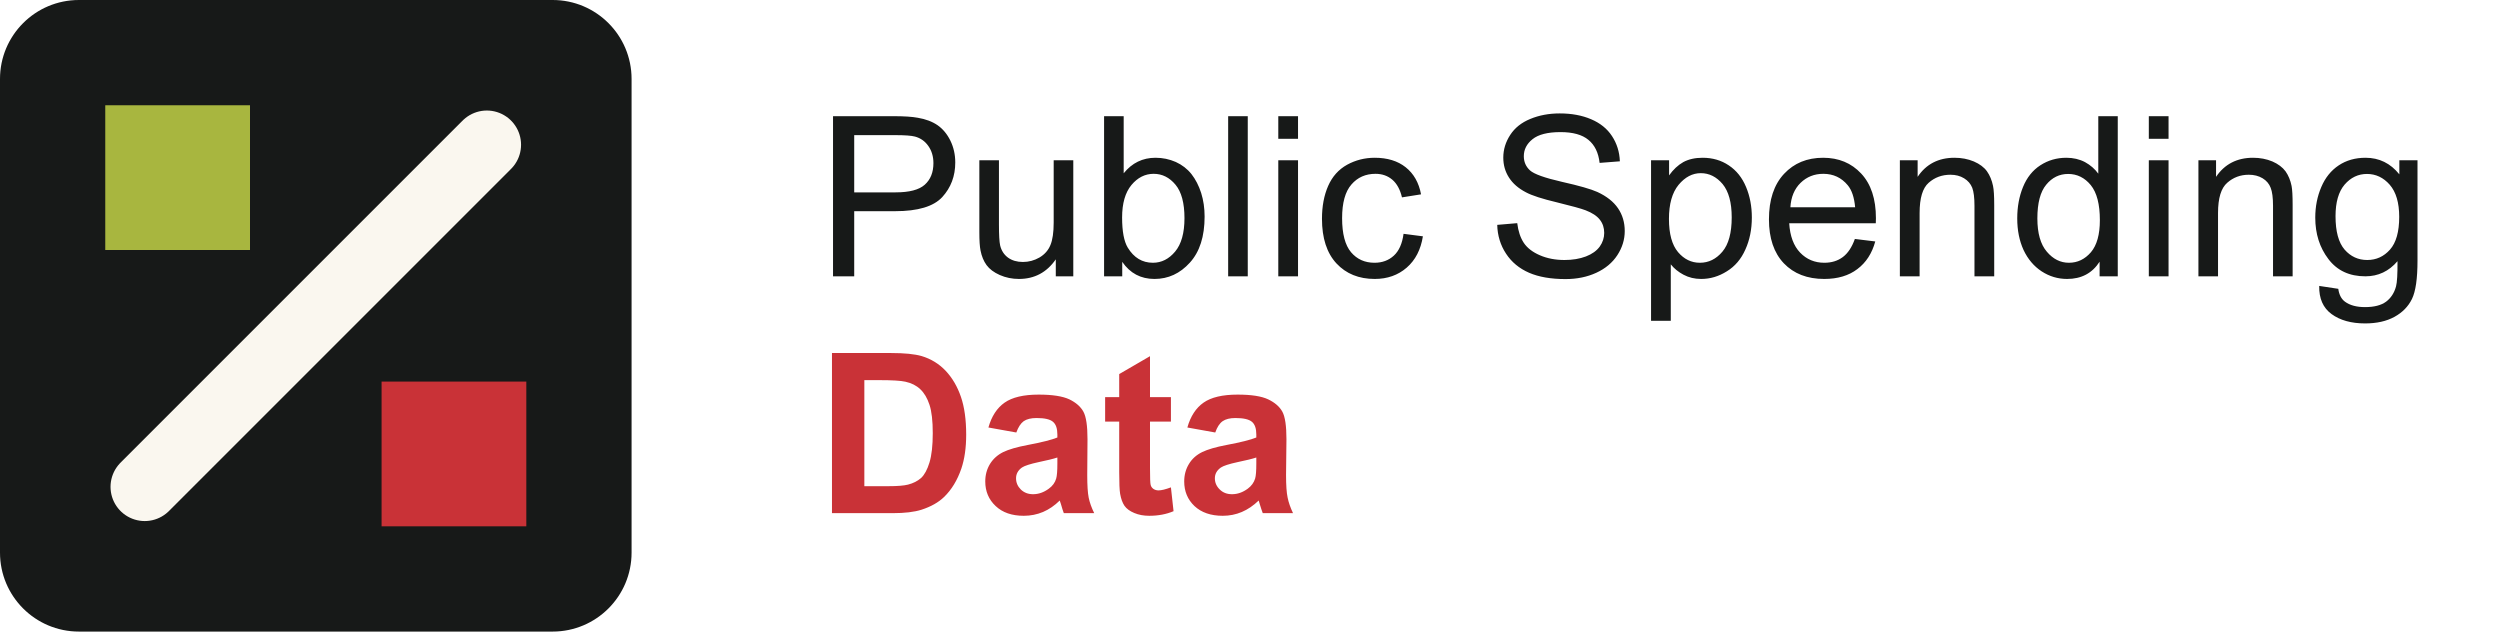
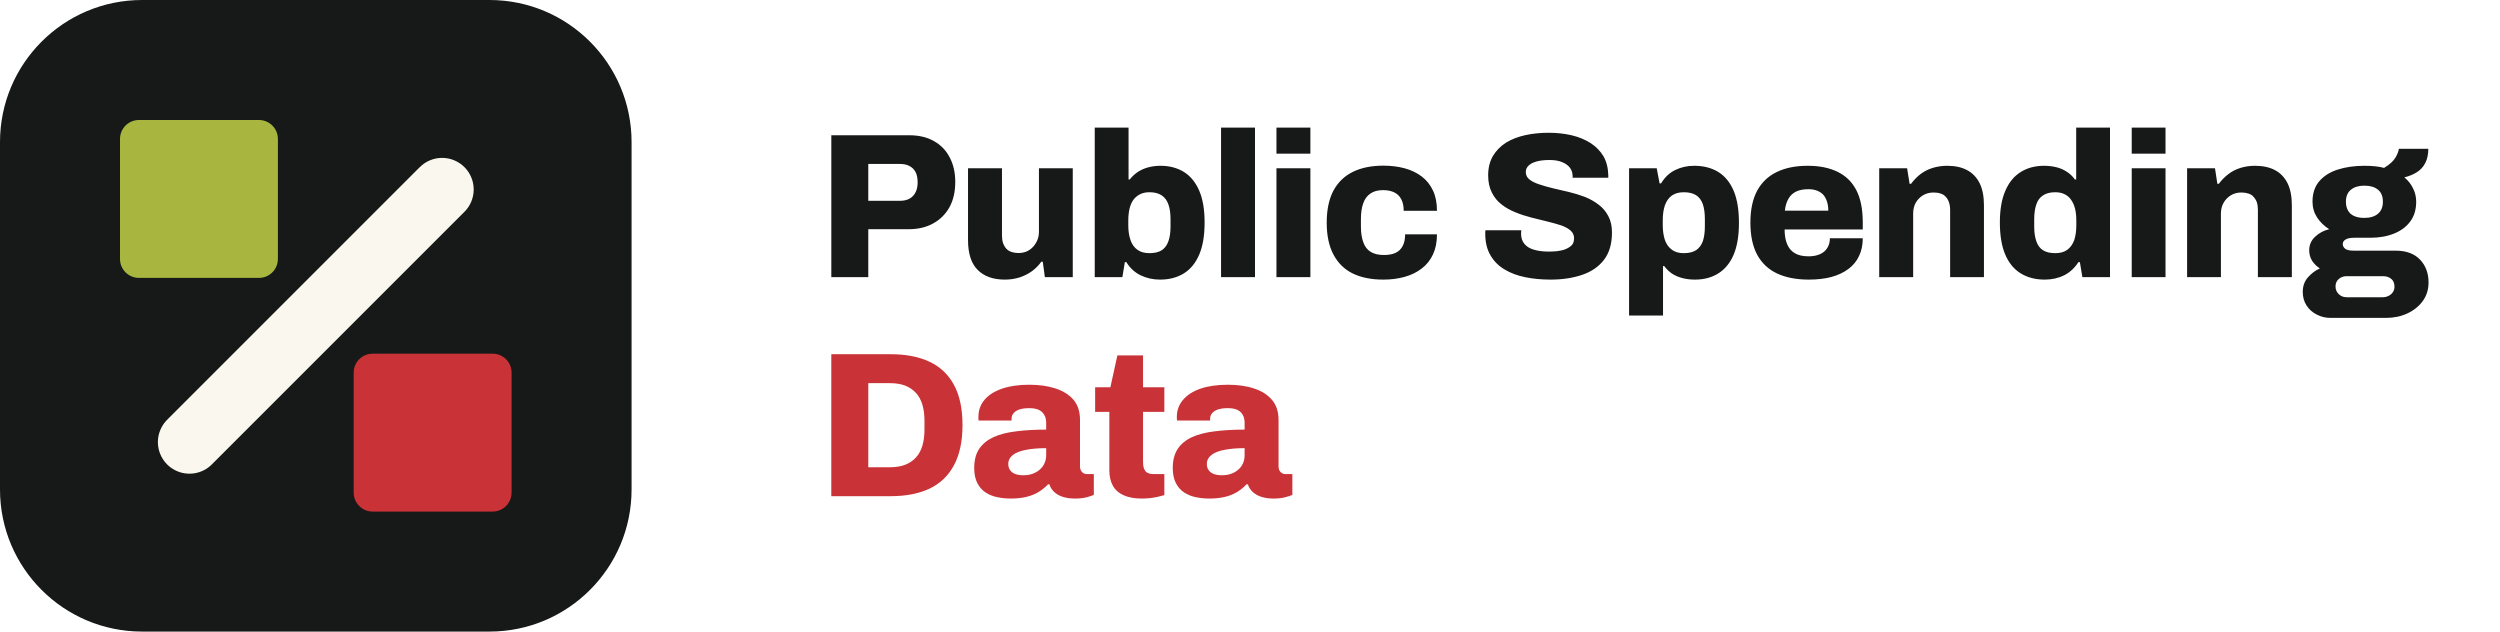
<svg xmlns="http://www.w3.org/2000/svg" width="190" height="48" viewBox="0 0 190 48" fill="none">
-   <rect width="48" height="48" rx="6" fill="#171918" />
-   <rect x="8" y="8" width="11" height="11" fill="#A8B63F" />
-   <rect x="29" y="29" width="11" height="11" fill="#C93237" />
-   <path d="M11 37L37 11" stroke="#FAF7EF" stroke-width="5.2" stroke-linecap="round" />
-   <path fill="#171918" d="M63.31 21V8.83H67.9Q69.11 8.83 69.75 8.95Q70.65 9.1 71.26 9.52Q71.86 9.94 72.23 10.69Q72.6 11.45 72.6 12.35Q72.6 13.9 71.61 14.98Q70.62 16.05 68.04 16.05H64.92V21ZM64.92 14.62H68.07Q69.63 14.62 70.28 14.04Q70.94 13.45 70.94 12.4Q70.94 11.64 70.55 11.09Q70.17 10.55 69.54 10.38Q69.13 10.27 68.03 10.27H64.92ZM80.24 21V19.71Q79.21 21.2 77.44 21.2Q76.66 21.2 75.98 20.9Q75.31 20.6 74.98 20.15Q74.65 19.7 74.52 19.04Q74.43 18.6 74.43 17.65V12.18H75.92V17.07Q75.92 18.24 76.01 18.65Q76.15 19.24 76.61 19.58Q77.07 19.91 77.74 19.91Q78.41 19.91 79 19.57Q79.59 19.22 79.83 18.63Q80.08 18.04 80.08 16.91V12.18H81.57V21ZM85.29 21H83.91V8.83H85.4V13.17Q86.35 11.99 87.82 11.99Q88.63 11.99 89.36 12.31Q90.08 12.64 90.55 13.23Q91.02 13.83 91.29 14.67Q91.55 15.5 91.55 16.46Q91.55 18.73 90.43 19.96Q89.31 21.2 87.74 21.2Q86.18 21.2 85.29 19.9ZM85.28 16.53Q85.28 18.11 85.71 18.82Q86.41 19.97 87.62 19.97Q88.6 19.97 89.31 19.12Q90.02 18.27 90.02 16.58Q90.02 14.86 89.34 14.04Q88.65 13.21 87.68 13.21Q86.7 13.21 85.99 14.06Q85.28 14.92 85.28 16.53ZM93.34 21V8.83H94.83V21ZM97.15 10.55V8.83H98.65V10.55ZM97.15 21V12.18H98.65V21ZM106.67 17.77 108.14 17.96Q107.9 19.48 106.91 20.34Q105.92 21.2 104.48 21.2Q102.67 21.2 101.57 20.02Q100.47 18.83 100.47 16.63Q100.47 15.2 100.94 14.13Q101.41 13.06 102.38 12.52Q103.35 11.99 104.48 11.99Q105.92 11.99 106.83 12.71Q107.75 13.44 108 14.77L106.55 15Q106.34 14.11 105.82 13.66Q105.29 13.21 104.54 13.21Q103.41 13.21 102.71 14.02Q102 14.83 102 16.58Q102 18.36 102.68 19.17Q103.36 19.97 104.46 19.97Q105.34 19.97 105.93 19.43Q106.52 18.89 106.67 17.77ZM113.79 17.09 115.31 16.96Q115.42 17.87 115.81 18.46Q116.2 19.04 117.03 19.4Q117.86 19.76 118.9 19.76Q119.82 19.76 120.53 19.49Q121.23 19.22 121.58 18.74Q121.92 18.26 121.92 17.7Q121.92 17.12 121.59 16.7Q121.26 16.27 120.5 15.98Q120.01 15.79 118.33 15.38Q116.65 14.98 115.98 14.62Q115.11 14.17 114.68 13.49Q114.25 12.82 114.25 11.98Q114.25 11.06 114.78 10.25Q115.3 9.45 116.3 9.04Q117.31 8.62 118.54 8.62Q119.89 8.62 120.92 9.06Q121.96 9.5 122.51 10.34Q123.07 11.19 123.11 12.26L121.57 12.38Q121.44 11.22 120.72 10.63Q120.01 10.04 118.6 10.04Q117.14 10.04 116.47 10.58Q115.81 11.11 115.81 11.87Q115.81 12.52 116.28 12.95Q116.74 13.37 118.71 13.82Q120.67 14.26 121.4 14.59Q122.46 15.08 122.97 15.83Q123.48 16.58 123.48 17.56Q123.48 18.53 122.92 19.39Q122.36 20.25 121.32 20.73Q120.28 21.21 118.98 21.21Q117.32 21.21 116.21 20.73Q115.09 20.24 114.46 19.28Q113.82 18.31 113.79 17.09ZM125.48 24.38V12.18H126.85V13.33Q127.33 12.66 127.93 12.32Q128.54 11.99 129.4 11.99Q130.53 11.99 131.39 12.57Q132.26 13.15 132.7 14.21Q133.14 15.26 133.14 16.53Q133.14 17.88 132.65 18.96Q132.17 20.05 131.24 20.62Q130.32 21.2 129.29 21.2Q128.55 21.2 127.95 20.88Q127.36 20.57 126.98 20.09V24.38ZM126.84 16.64Q126.84 18.34 127.53 19.16Q128.22 19.97 129.19 19.97Q130.19 19.97 130.9 19.13Q131.61 18.29 131.61 16.52Q131.61 14.83 130.92 13.99Q130.22 13.16 129.26 13.16Q128.31 13.16 127.57 14.05Q126.84 14.94 126.84 16.64ZM140.97 18.16 142.52 18.35Q142.15 19.71 141.16 20.45Q140.18 21.2 138.64 21.2Q136.71 21.2 135.57 20.01Q134.44 18.82 134.44 16.67Q134.44 14.44 135.59 13.21Q136.73 11.99 138.56 11.99Q140.33 11.99 141.45 13.19Q142.57 14.39 142.57 16.58Q142.57 16.71 142.56 16.97H135.98Q136.07 18.43 136.81 19.2Q137.55 19.97 138.65 19.97Q139.47 19.97 140.05 19.54Q140.63 19.11 140.97 18.16ZM136.07 15.75H140.99Q140.89 14.63 140.43 14.08Q139.71 13.21 138.57 13.21Q137.55 13.21 136.84 13.9Q136.14 14.59 136.07 15.75ZM144.39 21V12.18H145.74V13.44Q146.71 11.99 148.54 11.99Q149.34 11.99 150.01 12.27Q150.68 12.56 151.01 13.02Q151.34 13.49 151.47 14.13Q151.56 14.54 151.56 15.58V21H150.06V15.64Q150.06 14.72 149.89 14.27Q149.71 13.82 149.27 13.55Q148.83 13.28 148.23 13.28Q147.27 13.28 146.58 13.89Q145.89 14.49 145.89 16.19V21ZM159.57 21V19.89Q158.73 21.2 157.1 21.2Q156.05 21.2 155.16 20.62Q154.28 20.04 153.79 19Q153.31 17.95 153.31 16.6Q153.31 15.28 153.75 14.21Q154.19 13.13 155.07 12.56Q155.95 11.99 157.04 11.99Q157.83 11.99 158.46 12.32Q159.08 12.66 159.47 13.2V8.83H160.95V21ZM154.84 16.6Q154.84 18.29 155.56 19.13Q156.27 19.97 157.24 19.97Q158.22 19.97 158.91 19.17Q159.59 18.37 159.59 16.73Q159.59 14.92 158.9 14.07Q158.2 13.22 157.18 13.22Q156.18 13.22 155.51 14.04Q154.84 14.85 154.84 16.6ZM163.31 10.55V8.83H164.81V10.55ZM163.31 21V12.18H164.81V21ZM167.08 21V12.18H168.42V13.44Q169.4 11.99 171.23 11.99Q172.03 11.99 172.7 12.27Q173.36 12.56 173.7 13.02Q174.03 13.49 174.16 14.13Q174.24 14.54 174.24 15.58V21H172.75V15.64Q172.75 14.72 172.57 14.27Q172.4 13.82 171.96 13.55Q171.51 13.28 170.91 13.28Q169.96 13.28 169.27 13.89Q168.57 14.49 168.57 16.19V21ZM176.26 21.73 177.71 21.95Q177.8 22.62 178.22 22.93Q178.78 23.34 179.74 23.34Q180.78 23.34 181.34 22.93Q181.9 22.51 182.1 21.76Q182.22 21.31 182.21 19.85Q181.23 21 179.77 21Q177.95 21 176.96 19.69Q175.96 18.38 175.96 16.54Q175.96 15.28 176.42 14.21Q176.87 13.15 177.74 12.57Q178.61 11.99 179.78 11.99Q181.34 11.99 182.35 13.25V12.18H183.73V19.8Q183.73 21.86 183.31 22.72Q182.89 23.58 181.98 24.08Q181.07 24.58 179.75 24.58Q178.17 24.58 177.2 23.87Q176.23 23.16 176.26 21.73ZM177.5 16.43Q177.5 18.17 178.19 18.97Q178.88 19.76 179.91 19.76Q180.94 19.76 181.64 18.97Q182.34 18.18 182.34 16.48Q182.34 14.87 181.62 14.04Q180.9 13.22 179.89 13.22Q178.89 13.22 178.19 14.03Q177.5 14.84 177.5 16.43Z" />
-   <path fill="#C93237" d="M63.23 26.83H67.72Q69.24 26.83 70.04 27.06Q71.11 27.38 71.87 28.18Q72.63 28.99 73.03 30.16Q73.43 31.32 73.43 33.03Q73.43 34.53 73.06 35.62Q72.6 36.95 71.75 37.77Q71.11 38.39 70.03 38.74Q69.21 39 67.85 39H63.23ZM65.69 28.89V36.95H67.52Q68.55 36.95 69.01 36.83Q69.6 36.68 70 36.33Q70.39 35.97 70.64 35.15Q70.89 34.33 70.89 32.92Q70.89 31.51 70.64 30.76Q70.39 30 69.94 29.58Q69.5 29.16 68.81 29.01Q68.29 28.89 66.79 28.89ZM77.24 32.87 75.12 32.49Q75.48 31.21 76.35 30.6Q77.22 29.99 78.94 29.99Q80.5 29.99 81.27 30.35Q82.03 30.72 82.34 31.29Q82.65 31.86 82.65 33.38L82.63 36.1Q82.63 37.27 82.74 37.82Q82.85 38.37 83.16 39H80.85Q80.76 38.77 80.63 38.31Q80.57 38.1 80.54 38.04Q79.95 38.62 79.27 38.91Q78.58 39.2 77.81 39.2Q76.45 39.2 75.67 38.46Q74.88 37.72 74.88 36.59Q74.88 35.85 75.24 35.26Q75.6 34.68 76.24 34.36Q76.88 34.05 78.1 33.82Q79.73 33.51 80.36 33.25V33.02Q80.36 32.34 80.03 32.06Q79.7 31.77 78.78 31.77Q78.15 31.77 77.8 32.01Q77.46 32.26 77.24 32.87ZM80.36 34.77Q79.91 34.92 78.94 35.12Q77.97 35.33 77.67 35.53Q77.22 35.85 77.22 36.35Q77.22 36.84 77.58 37.2Q77.95 37.56 78.51 37.56Q79.14 37.56 79.71 37.14Q80.14 36.83 80.27 36.37Q80.36 36.07 80.36 35.23ZM88.99 30.18V32.04H87.4V35.6Q87.4 36.68 87.45 36.85Q87.49 37.03 87.65 37.15Q87.82 37.27 88.05 37.27Q88.37 37.27 88.99 37.04L89.19 38.85Q88.37 39.2 87.34 39.2Q86.71 39.2 86.21 38.99Q85.7 38.78 85.46 38.44Q85.23 38.1 85.13 37.53Q85.06 37.12 85.06 35.89V32.04H83.99V30.18H85.06V28.43L87.4 27.07V30.18ZM92.36 32.87 90.24 32.49Q90.6 31.21 91.47 30.6Q92.34 29.99 94.06 29.99Q95.62 29.99 96.38 30.35Q97.15 30.72 97.46 31.29Q97.77 31.86 97.77 33.38L97.74 36.1Q97.74 37.27 97.86 37.82Q97.97 38.37 98.27 39H95.97Q95.88 38.77 95.74 38.31Q95.68 38.1 95.66 38.04Q95.06 38.62 94.38 38.91Q93.7 39.2 92.93 39.2Q91.57 39.2 90.78 38.46Q90 37.72 90 36.59Q90 35.85 90.36 35.26Q90.71 34.68 91.36 34.36Q92 34.05 93.21 33.82Q94.85 33.51 95.48 33.25V33.02Q95.48 32.34 95.15 32.06Q94.81 31.77 93.89 31.77Q93.27 31.77 92.92 32.01Q92.57 32.26 92.36 32.87ZM95.48 34.77Q95.03 34.92 94.06 35.12Q93.09 35.33 92.79 35.53Q92.33 35.85 92.33 36.35Q92.33 36.84 92.7 37.2Q93.06 37.56 93.63 37.56Q94.26 37.56 94.83 37.14Q95.25 36.83 95.39 36.37Q95.48 36.07 95.48 35.23Z" />
+   <rect width="48" height="48" rx="10.8" fill="#171918" />
+   <rect x="9.12" y="9.12" width="12" height="12" rx="1.44" fill="#A8B63F" />
+   <rect x="26.88" y="26.88" width="12" height="12" rx="1.44" fill="#C93237" />
+   <path d="M14.4 33.6L33.6 14.4" stroke="#FAF7EF" stroke-width="4.8" stroke-linecap="round" />
+   <path fill="#171918" d="M63.18 21.06V10.28H69.11Q70.21 10.28 70.99 10.73Q71.77 11.17 72.18 11.97Q72.6 12.76 72.6 13.83Q72.6 14.93 72.17 15.73Q71.73 16.53 70.94 16.97Q70.15 17.42 69.05 17.42H65.99V21.06ZM65.99 15.26H68.39Q69.05 15.26 69.39 14.89Q69.74 14.52 69.74 13.86Q69.74 13.39 69.59 13.09Q69.44 12.79 69.14 12.63Q68.85 12.46 68.39 12.46H65.99ZM76.37 21.25Q75.03 21.25 74.3 20.51Q73.57 19.78 73.57 18.25V12.79H76.15V17.89Q76.15 18.22 76.23 18.47Q76.32 18.72 76.48 18.9Q76.63 19.07 76.88 19.15Q77.12 19.23 77.4 19.23Q77.86 19.23 78.2 19.02Q78.55 18.8 78.75 18.43Q78.96 18.07 78.96 17.63V12.79H81.53V21.06H79.41L79.25 19.89H79.14Q78.86 20.29 78.43 20.61Q78 20.92 77.47 21.09Q76.95 21.25 76.37 21.25ZM88.16 21.25Q87.36 21.25 86.68 20.92Q86.01 20.59 85.6 19.92H85.49L85.3 21.06H83.2V9.7H85.77V13.64H85.86Q86.12 13.31 86.47 13.07Q86.82 12.84 87.26 12.72Q87.7 12.6 88.2 12.6Q89.22 12.6 89.98 13.07Q90.73 13.54 91.14 14.49Q91.55 15.44 91.55 16.9Q91.55 18.4 91.14 19.35Q90.73 20.31 89.97 20.78Q89.21 21.25 88.16 21.25ZM87.36 19.24Q87.94 19.24 88.29 19.02Q88.64 18.79 88.8 18.33Q88.96 17.88 88.96 17.22V16.67Q88.96 15.99 88.8 15.54Q88.64 15.08 88.29 14.85Q87.94 14.61 87.36 14.61Q86.93 14.61 86.63 14.77Q86.32 14.93 86.12 15.21Q85.93 15.49 85.84 15.88Q85.75 16.28 85.75 16.75V17.12Q85.75 17.77 85.92 18.25Q86.08 18.72 86.44 18.98Q86.79 19.24 87.36 19.24ZM92.8 21.06V9.7H95.38V21.06ZM97.01 11.68V9.7H99.59V11.68ZM97.01 21.06V12.79H99.59V21.06ZM105.13 21.25Q103.76 21.25 102.8 20.78Q101.85 20.31 101.34 19.34Q100.83 18.38 100.83 16.92Q100.83 15.46 101.34 14.49Q101.86 13.53 102.82 13.06Q103.78 12.59 105.13 12.59Q106.01 12.59 106.75 12.79Q107.5 12.99 108.06 13.42Q108.61 13.84 108.91 14.49Q109.21 15.13 109.21 16.02H106.68Q106.68 15.49 106.5 15.15Q106.32 14.8 105.98 14.63Q105.63 14.45 105.11 14.45Q104.52 14.45 104.15 14.71Q103.78 14.96 103.61 15.44Q103.43 15.93 103.43 16.65V17.22Q103.43 17.92 103.61 18.41Q103.78 18.9 104.17 19.14Q104.56 19.38 105.18 19.38Q105.71 19.38 106.06 19.22Q106.42 19.05 106.6 18.7Q106.79 18.35 106.79 17.81H109.21Q109.21 18.68 108.91 19.33Q108.61 19.98 108.06 20.4Q107.51 20.83 106.76 21.04Q106.01 21.25 105.13 21.25ZM117.84 21.25Q116.82 21.25 115.93 21.07Q115.03 20.89 114.35 20.48Q113.67 20.08 113.28 19.41Q112.88 18.74 112.88 17.77Q112.88 17.7 112.88 17.63Q112.88 17.55 112.9 17.5H115.62Q115.62 17.55 115.61 17.62Q115.6 17.69 115.6 17.74Q115.6 18.24 115.86 18.54Q116.12 18.85 116.59 18.98Q117.06 19.12 117.69 19.12Q118.03 19.12 118.33 19.09Q118.63 19.05 118.87 18.98Q119.1 18.9 119.28 18.78Q119.46 18.66 119.55 18.5Q119.63 18.33 119.63 18.11Q119.63 17.75 119.36 17.52Q119.09 17.28 118.62 17.12Q118.16 16.97 117.58 16.83Q117 16.68 116.37 16.53Q115.74 16.37 115.16 16.13Q114.58 15.9 114.12 15.54Q113.65 15.18 113.38 14.63Q113.1 14.09 113.1 13.32Q113.1 12.48 113.46 11.86Q113.83 11.24 114.46 10.84Q115.1 10.45 115.93 10.27Q116.76 10.09 117.7 10.09Q118.63 10.09 119.44 10.28Q120.25 10.47 120.88 10.87Q121.5 11.27 121.86 11.87Q122.21 12.48 122.23 13.32V13.51H119.52V13.4Q119.52 13.04 119.33 12.77Q119.13 12.49 118.74 12.33Q118.35 12.16 117.77 12.16Q117.19 12.16 116.79 12.27Q116.38 12.38 116.17 12.59Q115.96 12.79 115.96 13.07Q115.96 13.42 116.24 13.64Q116.51 13.86 116.98 14.01Q117.45 14.17 118.03 14.31Q118.61 14.44 119.23 14.59Q119.85 14.74 120.44 14.96Q121.02 15.19 121.49 15.55Q121.96 15.9 122.23 16.42Q122.51 16.94 122.51 17.67Q122.51 18.96 121.9 19.75Q121.3 20.53 120.24 20.89Q119.18 21.25 117.84 21.25ZM123.81 23.98V12.79H125.91L126.13 13.94H126.24Q126.67 13.23 127.32 12.92Q127.97 12.6 128.77 12.6Q129.82 12.6 130.59 13.07Q131.35 13.54 131.76 14.5Q132.16 15.46 132.16 16.94Q132.16 18.4 131.76 19.35Q131.35 20.31 130.59 20.78Q129.84 21.25 128.82 21.25Q128.32 21.25 127.88 21.14Q127.44 21.03 127.08 20.8Q126.73 20.56 126.48 20.22H126.39V23.98ZM127.97 19.24Q128.55 19.24 128.91 19.01Q129.26 18.77 129.42 18.32Q129.57 17.86 129.57 17.2V16.65Q129.57 15.99 129.42 15.53Q129.26 15.07 128.91 14.84Q128.55 14.61 127.97 14.61Q127.41 14.61 127.05 14.87Q126.7 15.13 126.53 15.61Q126.37 16.09 126.37 16.73V17.11Q126.37 17.58 126.46 17.97Q126.54 18.36 126.74 18.65Q126.94 18.93 127.24 19.09Q127.55 19.24 127.97 19.24ZM137.47 21.25Q136.06 21.25 135.07 20.79Q134.08 20.33 133.55 19.37Q133.03 18.41 133.03 16.92Q133.03 15.46 133.54 14.5Q134.06 13.54 135.04 13.07Q136.01 12.6 137.38 12.6Q138.73 12.6 139.66 13.06Q140.59 13.51 141.08 14.45Q141.57 15.4 141.57 16.89V17.44H135.63Q135.63 18.1 135.82 18.55Q136.01 19.01 136.4 19.24Q136.79 19.48 137.45 19.48Q137.85 19.48 138.15 19.38Q138.44 19.29 138.65 19.11Q138.85 18.93 138.96 18.68Q139.07 18.43 139.07 18.11H141.57Q141.57 18.87 141.29 19.45Q141.02 20.04 140.48 20.44Q139.95 20.84 139.19 21.05Q138.43 21.25 137.47 21.25ZM135.65 16.01H138.95Q138.95 15.6 138.84 15.29Q138.74 14.99 138.55 14.78Q138.35 14.58 138.07 14.48Q137.8 14.38 137.44 14.38Q136.87 14.38 136.5 14.56Q136.12 14.75 135.92 15.11Q135.71 15.47 135.65 16.01ZM142.82 21.06V12.79H144.94L145.13 13.97H145.24Q145.56 13.54 145.96 13.23Q146.37 12.92 146.89 12.76Q147.41 12.6 147.99 12.6Q148.88 12.6 149.5 12.93Q150.12 13.26 150.45 13.92Q150.78 14.58 150.78 15.6V21.06H148.21V15.96Q148.21 15.62 148.12 15.37Q148.04 15.13 147.88 14.96Q147.72 14.78 147.49 14.71Q147.25 14.63 146.95 14.63Q146.5 14.63 146.15 14.84Q145.81 15.05 145.6 15.4Q145.4 15.76 145.4 16.23V21.06ZM155.4 21.25Q154.35 21.25 153.58 20.78Q152.81 20.31 152.4 19.35Q151.99 18.4 151.99 16.9Q151.99 15.44 152.41 14.49Q152.82 13.54 153.58 13.07Q154.33 12.6 155.35 12.6Q155.84 12.6 156.29 12.71Q156.73 12.82 157.09 13.06Q157.44 13.29 157.69 13.64H157.79V9.7H160.36V21.06H158.26L158.07 19.92H157.96Q157.53 20.59 156.88 20.92Q156.22 21.25 155.4 21.25ZM156.2 19.24Q156.77 19.24 157.12 18.98Q157.47 18.72 157.64 18.25Q157.8 17.77 157.8 17.12V16.75Q157.8 16.28 157.71 15.88Q157.61 15.49 157.42 15.21Q157.24 14.93 156.93 14.77Q156.62 14.61 156.2 14.61Q155.62 14.61 155.27 14.85Q154.91 15.08 154.76 15.54Q154.6 15.99 154.6 16.67V17.22Q154.6 17.88 154.76 18.33Q154.91 18.79 155.27 19.02Q155.62 19.24 156.2 19.24ZM162.01 11.68V9.7H164.58V11.68ZM162.01 21.06V12.79H164.58V21.06ZM166.22 21.06V12.79H168.34L168.52 13.97H168.63Q168.95 13.54 169.36 13.23Q169.76 12.92 170.28 12.76Q170.8 12.6 171.38 12.6Q172.28 12.6 172.9 12.93Q173.52 13.26 173.85 13.92Q174.18 14.58 174.18 15.6V21.06H171.6V15.96Q171.6 15.62 171.52 15.37Q171.43 15.13 171.27 14.96Q171.12 14.78 170.88 14.71Q170.64 14.63 170.35 14.63Q169.89 14.63 169.55 14.84Q169.2 15.05 169 15.4Q168.79 15.76 168.79 16.23V21.06ZM177.11 24.16Q176.56 24.16 176.08 23.91Q175.59 23.67 175.3 23.22Q175.01 22.78 175.01 22.18Q175.01 21.52 175.41 21.07Q175.81 20.62 176.31 20.4Q175.95 20.17 175.72 19.82Q175.5 19.46 175.5 19.02Q175.5 18.41 175.95 17.99Q176.41 17.56 177.02 17.42Q176.45 17.06 176.1 16.53Q175.75 15.99 175.75 15.33Q175.75 14.38 176.26 13.78Q176.77 13.18 177.66 12.89Q178.56 12.6 179.7 12.6Q180.16 12.6 180.53 12.64Q180.9 12.68 181.19 12.76Q181.82 12.38 182.06 11.97Q182.29 11.57 182.31 11.31H184.55Q184.55 11.94 184.33 12.37Q184.11 12.81 183.71 13.07Q183.3 13.34 182.73 13.48Q183.16 13.83 183.39 14.31Q183.63 14.78 183.63 15.33Q183.63 16.23 183.18 16.83Q182.73 17.44 181.95 17.75Q181.16 18.07 180.14 18.07H178.92Q178.48 18.07 178.27 18.2Q178.05 18.33 178.05 18.55Q178.05 18.76 178.24 18.91Q178.43 19.05 178.89 19.05H182.07Q183.28 19.05 183.93 19.74Q184.57 20.42 184.57 21.47Q184.57 22.27 184.13 22.88Q183.69 23.48 182.96 23.82Q182.23 24.16 181.34 24.16ZM178.35 22.59H181.07Q181.34 22.59 181.54 22.48Q181.74 22.38 181.86 22.2Q181.98 22.02 181.98 21.79Q181.98 21.39 181.73 21.19Q181.48 20.99 181.12 20.99H178.35Q177.99 20.99 177.75 21.2Q177.5 21.41 177.5 21.77Q177.5 22.13 177.75 22.36Q177.99 22.59 178.35 22.59ZM179.69 16.56Q180.36 16.56 180.73 16.24Q181.1 15.93 181.1 15.33Q181.1 14.72 180.73 14.42Q180.36 14.11 179.69 14.11Q179.04 14.11 178.67 14.42Q178.29 14.72 178.29 15.33Q178.29 15.73 178.45 16Q178.6 16.28 178.92 16.42Q179.23 16.56 179.69 16.56Z" />
+   <path fill="#C93237" d="M63.18 37.71V26.92H67.68Q69.44 26.92 70.66 27.5Q71.88 28.08 72.51 29.27Q73.15 30.45 73.15 32.31Q73.15 34.14 72.51 35.34Q71.88 36.54 70.66 37.13Q69.44 37.71 67.68 37.71ZM65.99 35.51H67.65Q68.31 35.51 68.8 35.32Q69.28 35.13 69.61 34.77Q69.94 34.41 70.1 33.88Q70.26 33.34 70.26 32.65V31.99Q70.26 31.28 70.1 30.75Q69.94 30.22 69.61 29.86Q69.28 29.5 68.8 29.31Q68.31 29.12 67.65 29.12H65.99ZM76.82 37.89Q76.3 37.89 75.81 37.79Q75.31 37.69 74.91 37.43Q74.51 37.17 74.28 36.72Q74.04 36.26 74.04 35.57Q74.04 34.68 74.42 34.11Q74.8 33.55 75.51 33.22Q76.22 32.9 77.24 32.78Q78.25 32.65 79.51 32.65V32.13Q79.51 31.77 79.36 31.53Q79.22 31.28 78.95 31.15Q78.67 31.02 78.22 31.02Q77.81 31.02 77.5 31.11Q77.2 31.21 77.04 31.39Q76.88 31.57 76.88 31.82V31.96H74.37Q74.36 31.88 74.36 31.83Q74.36 31.77 74.36 31.68Q74.36 30.94 74.82 30.39Q75.28 29.84 76.15 29.54Q77.01 29.24 78.23 29.24Q79.38 29.24 80.24 29.53Q81.09 29.81 81.59 30.39Q82.08 30.97 82.08 31.91V35.45Q82.08 35.71 82.23 35.87Q82.38 36.03 82.6 36.03H83.13V37.61Q82.96 37.69 82.59 37.79Q82.22 37.89 81.7 37.89Q81.17 37.89 80.77 37.76Q80.37 37.63 80.11 37.38Q79.85 37.14 79.76 36.81H79.65Q79.35 37.13 78.95 37.38Q78.55 37.63 78.02 37.76Q77.5 37.89 76.82 37.89ZM77.78 36.12Q78.16 36.12 78.47 36.01Q78.78 35.9 79.01 35.7Q79.24 35.51 79.37 35.23Q79.51 34.94 79.51 34.61V34.06Q78.61 34.06 77.97 34.19Q77.32 34.31 76.98 34.58Q76.63 34.85 76.63 35.26Q76.63 35.56 76.78 35.75Q76.93 35.95 77.18 36.03Q77.43 36.12 77.78 36.12ZM86.77 37.89Q85.97 37.89 85.42 37.65Q84.86 37.41 84.58 36.92Q84.31 36.43 84.31 35.74V31.3H83.23V29.43H84.39L84.92 27.01H86.87V29.43H88.49V31.3H86.87V35.12Q86.87 35.56 87.04 35.79Q87.21 36.03 87.67 36.03H88.49V37.63Q88.28 37.69 87.98 37.76Q87.67 37.83 87.36 37.86Q87.04 37.89 86.77 37.89ZM91.91 37.89Q91.39 37.89 90.9 37.79Q90.4 37.69 90 37.43Q89.6 37.17 89.37 36.72Q89.13 36.26 89.13 35.57Q89.13 34.68 89.51 34.11Q89.88 33.55 90.6 33.22Q91.31 32.9 92.32 32.78Q93.34 32.65 94.59 32.65V32.13Q94.59 31.77 94.45 31.53Q94.31 31.28 94.04 31.15Q93.76 31.02 93.31 31.02Q92.9 31.02 92.59 31.11Q92.29 31.21 92.13 31.39Q91.97 31.57 91.97 31.82V31.96H89.46Q89.44 31.88 89.44 31.83Q89.44 31.77 89.44 31.68Q89.44 30.94 89.91 30.39Q90.37 29.84 91.23 29.54Q92.1 29.24 93.32 29.24Q94.47 29.24 95.32 29.53Q96.18 29.81 96.67 30.39Q97.17 30.97 97.17 31.91V35.45Q97.17 35.71 97.32 35.87Q97.47 36.03 97.69 36.03H98.22V37.61Q98.05 37.69 97.68 37.79Q97.31 37.89 96.79 37.89Q96.26 37.89 95.86 37.76Q95.46 37.63 95.2 37.38Q94.94 37.14 94.84 36.81H94.73Q94.44 37.13 94.04 37.38Q93.64 37.63 93.11 37.76Q92.58 37.89 91.91 37.89ZM92.87 36.12Q93.24 36.12 93.56 36.01Q93.87 35.9 94.1 35.7Q94.33 35.51 94.46 35.23Q94.59 34.94 94.59 34.61V34.06Q93.7 34.06 93.05 34.19Q92.41 34.31 92.07 34.58Q91.72 34.85 91.72 35.26Q91.72 35.56 91.87 35.75Q92.02 35.95 92.27 36.03Q92.52 36.12 92.87 36.12Z" />
</svg>
